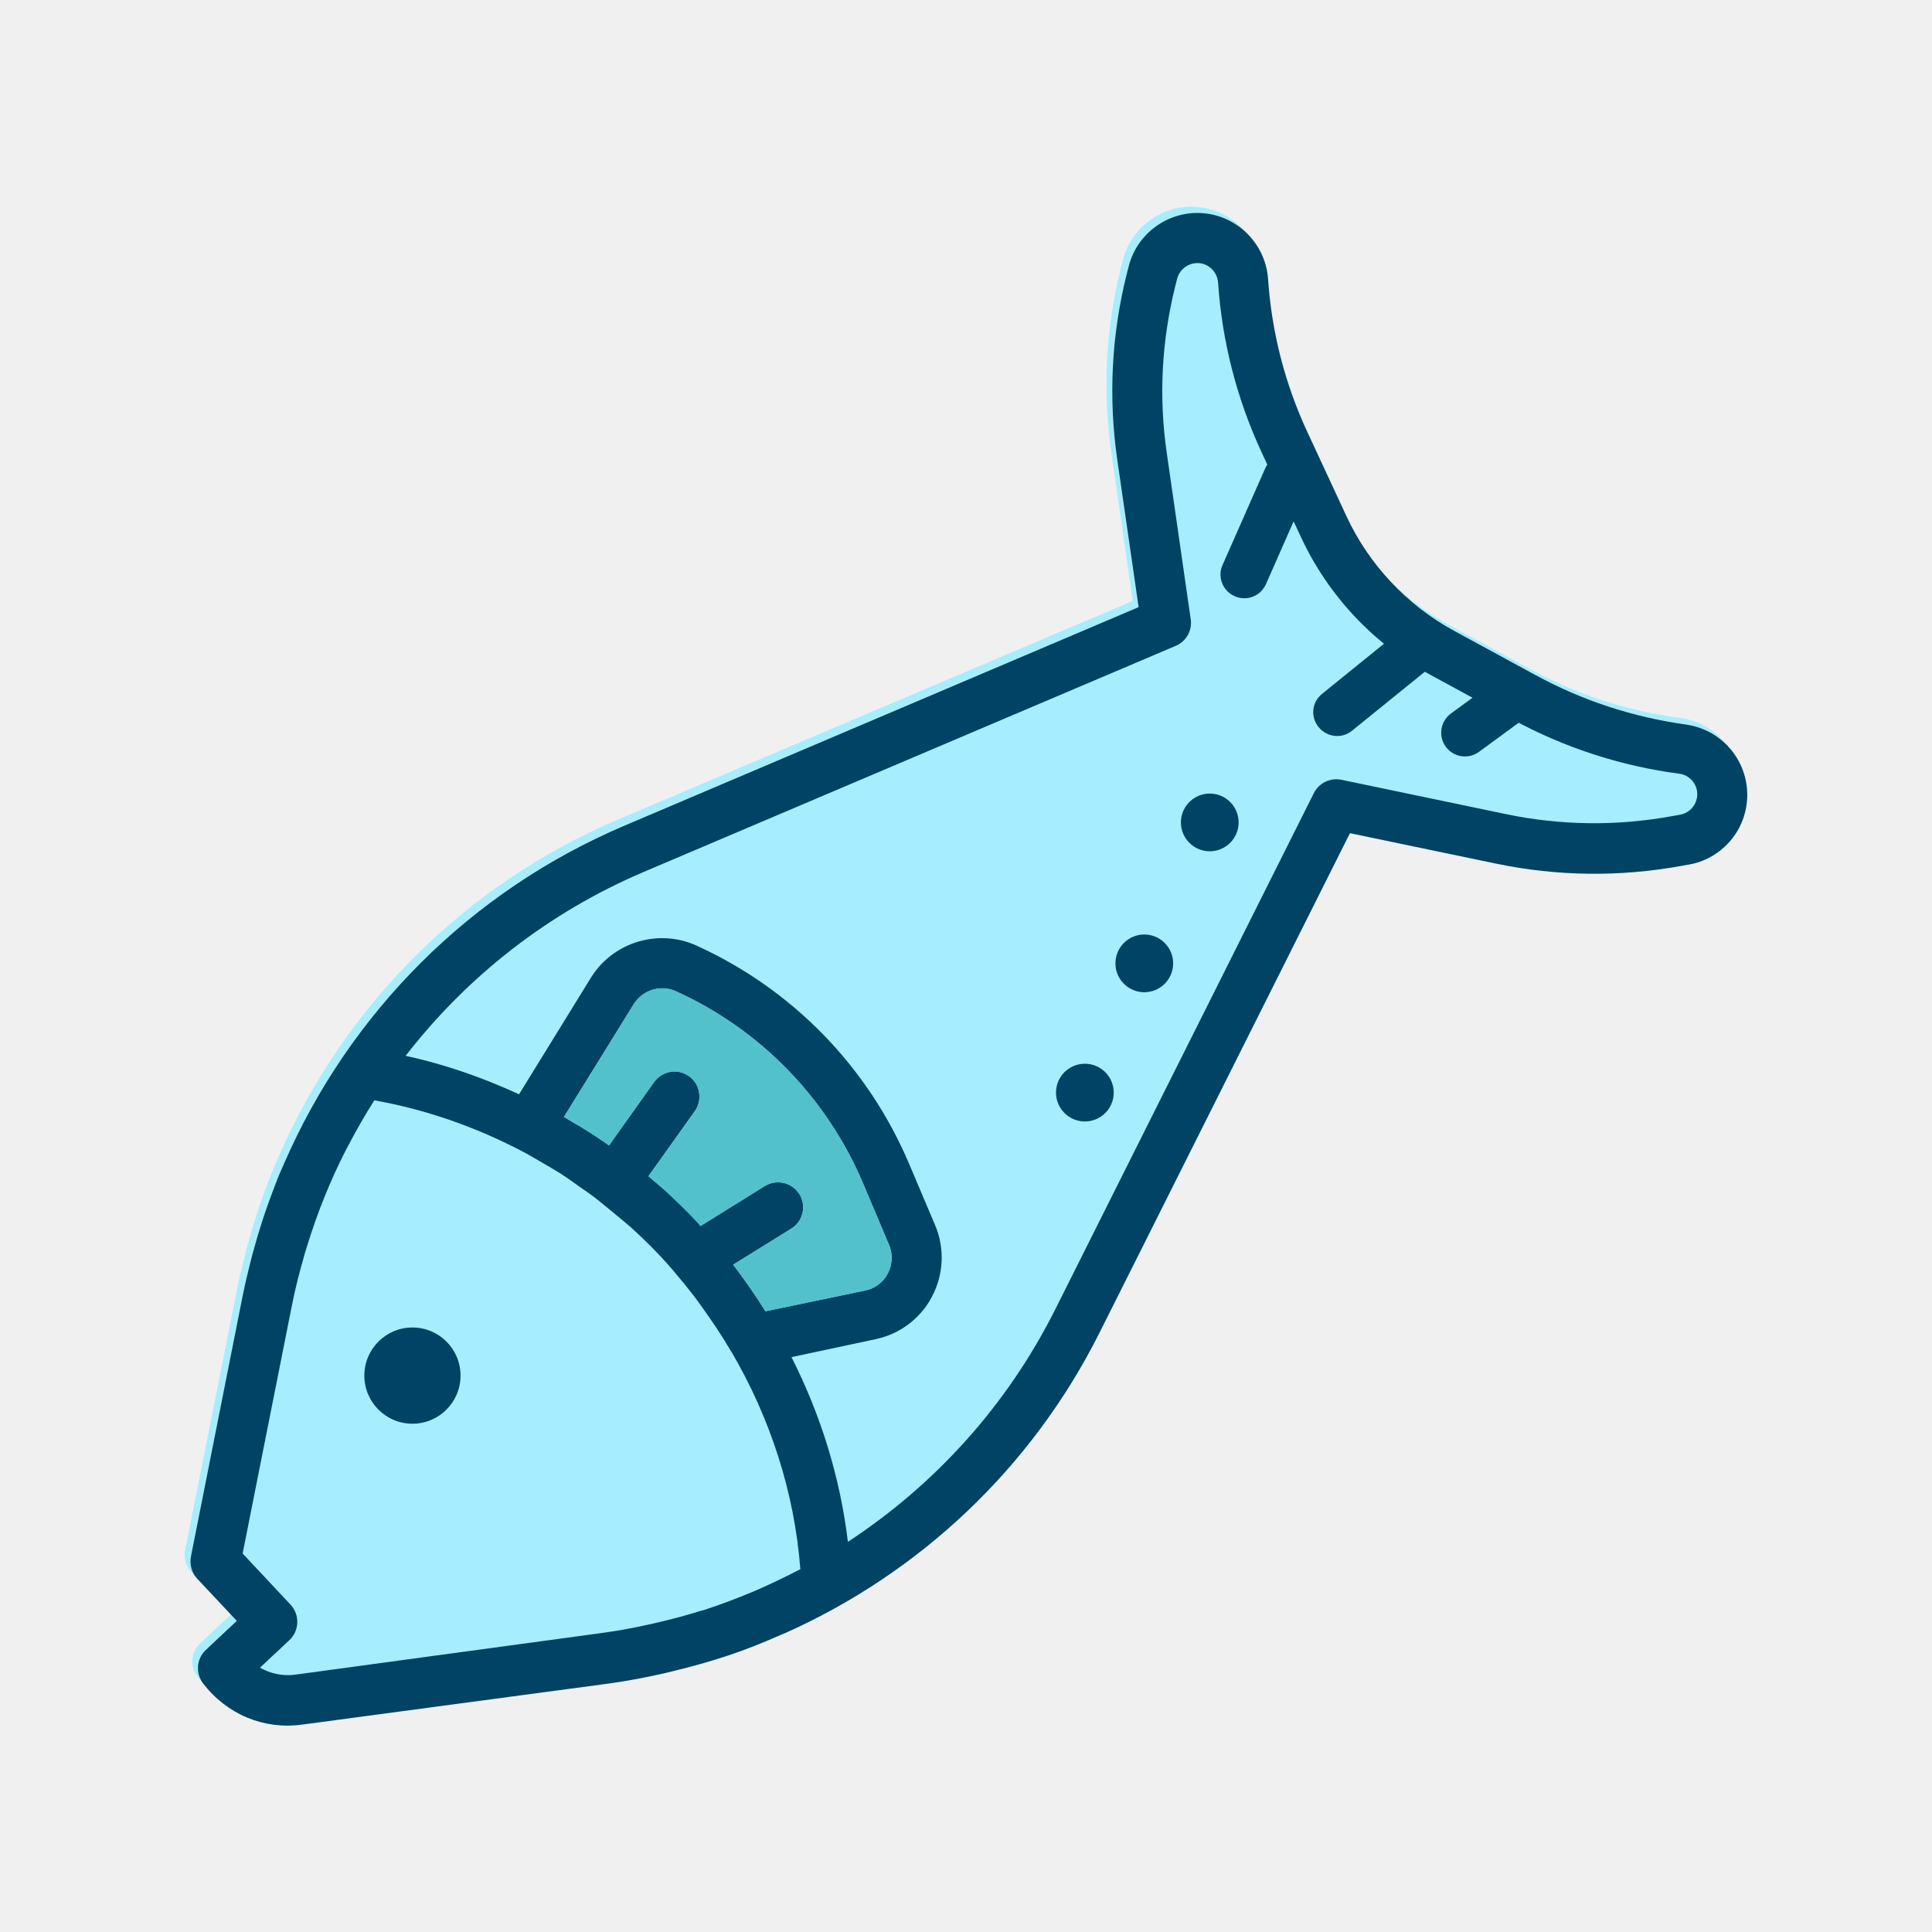
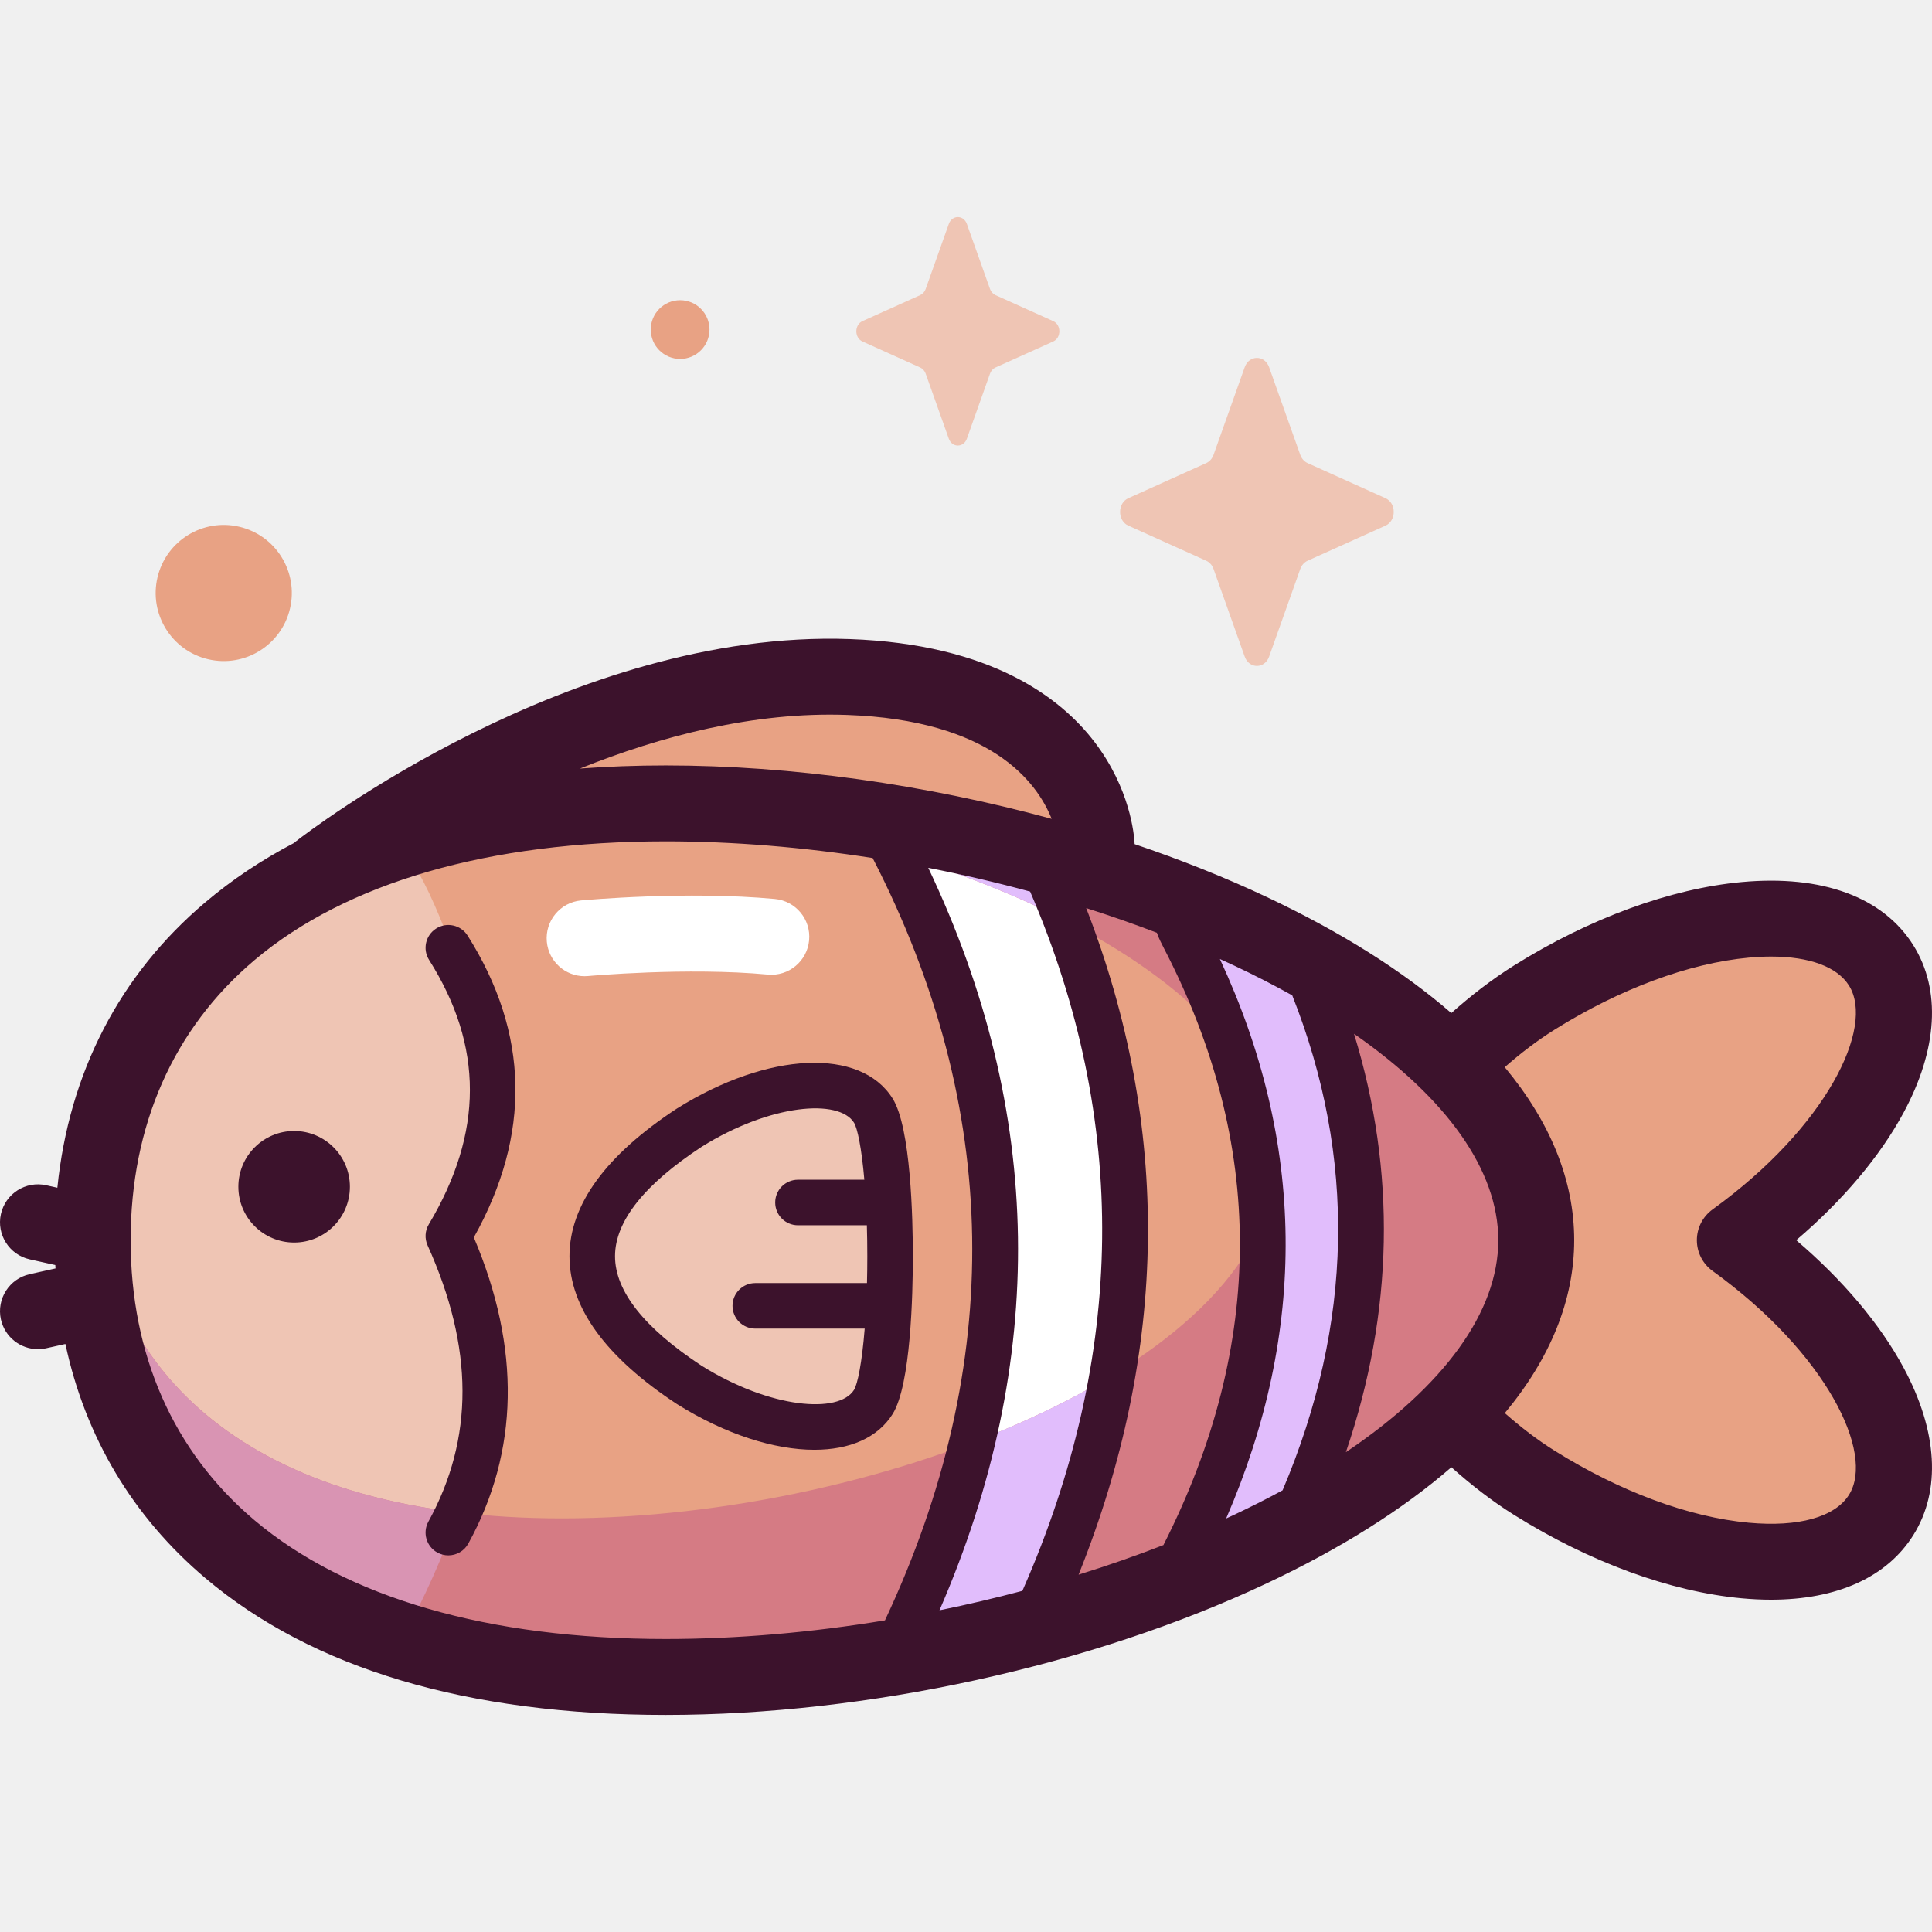
- <svg xmlns="http://www.w3.org/2000/svg" width="800px" height="800px" viewBox="0 0 1024 1024" class="icon" version="1.1">
-   <path d="M811.1 354.7L767.5 331c-24.8-13.5-45-35-56.9-60.6l-20.9-45c-11.8-25.5-18.8-52.7-20.7-80.8-1.2-17.1-13.8-31.2-30.6-34.4-19.5-3.6-38.5 8.6-43.3 27.8l-1 3.9c-8.1 32.4-9.8 65.5-5 98.6l11.3 78-272.7 115.8c-81.6 34.7-145.4 99.1-180 178.7-0.9 2.1-1.9 4.3-2.8 6.4-1.2 2.9-2.3 5.9-3.4 8.8-1.2 3.3-2.5 6.6-3.6 9.9-0.9 2.5-1.7 5.1-2.5 7.6-1.3 4-2.5 8.1-3.6 12.2-0.6 2.1-1.2 4.1-1.7 6.2-1.6 6.2-3.1 12.5-4.4 18.9L98.1 821.6c-0.8 4.2 0.4 8.6 3.3 11.7l21 22.4-16.3 15.3c-5 4.7-5.6 12.4-1.4 17.8 12.6 16.4 32.1 24.5 52.3 21.8l162-21.7c9.7-1.3 19.2-3.1 28.6-5.2 2.1-0.5 4.2-0.9 6.3-1.5 9.5-2.3 18.9-4.9 28-7.9 0.2-0.1 0.4-0.2 0.6-0.2 9.7-3.2 19.1-7 28.4-11.1 0.7-0.3 1.4-0.6 2.2-0.9 71.4-31.9 130.7-87.5 166.7-159.3l132.7-264.7 77.2 16.1c32.7 6.8 65.9 7.2 98.7 1.2l4-0.7c7.3-1.3 13.8-4.8 18.8-9.5 8.5-7.9 13.1-19.7 11.6-32-2.1-17-15.4-30.4-32.4-32.7-27.9-3.7-54.6-12.4-79.3-25.8z" fill="#A6EEFF" />
-   <path d="M218.6 729.1m-25.5 0a25.5 25.5 0 1 0 51 0 25.5 25.5 0 1 0-51 0Z" fill="#004364" />
-   <path d="M814.2 358l-43.6-23.7c-24.8-13.5-45-35-56.9-60.6l-20.9-45C681 203.2 674 176 672.1 147.9c-1.2-17.1-13.8-31.2-30.6-34.4-19.5-3.6-38.5 8.6-43.3 27.8l-1 3.9c-8.1 32.4-9.8 65.5-5 98.6l11.3 78-272.7 115.9c-81.6 34.7-145.4 99.1-180.1 178.7-0.9 2.1-1.9 4.3-2.8 6.4-1.2 2.9-2.3 5.9-3.4 8.8-1.2 3.3-2.5 6.6-3.6 9.9-0.9 2.5-1.7 5.1-2.5 7.6-1.3 4-2.5 8.1-3.6 12.2-0.6 2.1-1.2 4.1-1.7 6.2-1.6 6.2-3.1 12.5-4.4 18.9L101.2 825c-0.8 4.2 0.4 8.6 3.3 11.7l21 22.4-16.4 15.4c-5 4.7-5.6 12.4-1.4 17.8 12.6 16.4 32.1 24.5 52.3 21.8l162-21.7c9.7-1.3 19.2-3.1 28.6-5.2 2.1-0.5 4.2-0.9 6.3-1.5 9.5-2.3 18.9-4.9 28-7.9 0.2-0.1 0.4-0.2 0.6-0.2 9.7-3.2 19.1-7 28.4-11.1 0.7-0.3 1.4-0.6 2.2-0.9 71.4-31.9 130.7-87.5 166.7-159.3l132.7-264.7 77.2 16.1c32.7 6.8 65.9 7.2 98.7 1.2l4-0.7c7.3-1.3 13.8-4.8 18.8-9.5 8.5-7.9 13.1-19.7 11.6-32-2.1-17-15.4-30.4-32.4-32.7-27.8-3.9-54.5-12.6-79.2-26zM156.5 887.6c-6.6 0.9-13.1-0.5-18.7-3.7l15.6-14.6c5.3-5 5.6-13.4 0.6-18.8l-25.4-27.1 26.2-131.9c1.7-8.6 3.9-17.1 6.3-25.5 0.5-1.9 1.1-3.8 1.7-5.7 5.4-17.5 12.2-34.5 20.6-50.9 0.2-0.4 0.4-0.7 0.6-1.1 4.4-8.5 9.2-16.9 14.4-25.1 27.6 4.9 54.3 14.3 79.1 27.4 3.4 1.8 6.7 3.8 10 5.7 3.3 1.9 6.7 3.9 9.9 5.9 3.1 2 6.2 4.2 9.2 6.4 3.2 2.2 6.4 4.4 9.5 6.8 3.3 2.6 6.5 5.3 9.8 8 2.6 2.2 5.3 4.3 7.8 6.5 5.7 5.1 11.2 10.5 16.5 16.1 4.4 4.7 8.5 9.6 12.6 14.6 2 2.5 4 5 5.9 7.5 1.2 1.6 2.4 3.3 3.6 5 5.3 7.4 10.5 15.1 15.2 23.2 0 0.1 0.2 0.1 0.2 0.2 20.7 35.4 33.4 74.7 36.5 115.2-8 4.2-16.1 8-24.3 11.6-0.6 0.2-1.1 0.5-1.7 0.7-8.2 3.4-16.6 6.6-25 9.3-0.6 0.2-1.2 0.4-1.9 0.5-7.3 2.3-14.7 4.3-22.1 6-2.1 0.5-4.1 1-6.2 1.4-8.1 1.8-16.3 3.3-24.6 4.4l-161.9 22zM298.9 592l37-59.8c4.7-7.5 14.3-10.5 22.4-6.8 44.9 20.4 80.1 56.7 99.3 102.2l13.6 32.2c2.1 4.9 1.8 10.4-0.6 15.1-2.4 4.7-6.8 8-12 9.1l-52.9 11c-5.3-8.5-11-16.7-17.1-24.7l30.8-19.1c0.8-0.5 1.5-1 2.1-1.6 4.5-4.2 5.6-11.2 2.2-16.7-3.9-6.2-12-8.1-18.3-4.3l-34.1 21.2c-0.6-0.6-1-1.3-1.6-1.9-5.6-6-11.5-11.7-17.5-17.2-1.6-1.4-3.2-2.7-4.8-4.1-1.2-1.1-2.5-2.1-3.7-3.2l24.6-34.5c4.2-6 2.8-14.3-3.1-18.5-6-4.3-14.3-2.8-18.5 3.1l-23.9 33.6c-3.1-2.2-6.1-4.2-9.3-6.3-2.2-1.4-4.4-2.8-6.6-4.1-2.8-1.5-5.3-3.2-8-4.7z m600.6-172.4c0.7 5.8-3.2 11.1-8.9 12.2l-4 0.7c-29.4 5.4-59.2 5.1-88.4-1L711 413.3c-4.3-0.9-8.7 0.4-11.8 3.3-1.1 1-2.1 2.3-2.8 3.7L559.2 694.2c-25.5 50.8-63.7 92.8-109.8 123-4.1-34.1-14.3-67.1-29.9-97.9l44.6-9.5c8-1.7 15.3-5.5 21.1-11 3.6-3.4 6.6-7.3 8.9-11.8 6.1-11.7 6.7-25.5 1.5-37.7L482 617.2c-21.8-51.6-61.8-92.8-112.8-116-20.2-9.2-44.3-1.9-56 17L275.1 580c-19.3-8.9-39.4-15.9-60.1-20.4 32.6-42.1 75.7-76 126.3-97.5l281.9-119.8c5.5-2.3 8.8-8.1 7.9-14.1L618.4 240c-4.3-29.6-2.7-59.3 4.5-88.3l1-3.9c1.4-5.6 7-9.2 12.7-8.2 4.9 0.9 8.6 5.1 9 10.1 2.1 31.3 9.9 61.6 23.1 90.1l20.9 45c14.3 30.8 38.5 56.6 68.4 72.8l43.6 23.7c27.6 15 57.4 24.7 88.5 28.8 4.9 0.6 8.8 4.6 9.4 9.5z" fill="#004364" />
-   <path d="M641.2 435.9m-15.3 0a15.3 15.3 0 1 0 30.6 0 15.3 15.3 0 1 0-30.6 0Z" fill="#004364" />
-   <path d="M606.5 510.6m-15.3 0a15.3 15.3 0 1 0 30.6 0 15.3 15.3 0 1 0-30.6 0Z" fill="#004364" />
-   <path d="M575 579.1m-15.3 0a15.3 15.3 0 1 0 30.6 0 15.3 15.3 0 1 0-30.6 0Z" fill="#004364" />
-   <path d="M298.9 592l37-59.8c4.7-7.5 14.3-10.5 22.4-6.8 44.9 20.4 80.1 56.7 99.3 102.2l13.6 32.2c2.1 4.9 1.8 10.4-0.6 15.1-2.4 4.7-6.8 8-12 9.1l-52.9 11c-5.3-8.5-11-16.7-17.1-24.7l30.8-19.1c0.8-0.5 1.5-1 2.1-1.6 4.5-4.2 5.6-11.2 2.2-16.7-3.9-6.2-12-8.1-18.3-4.3l-34.1 21.2c-0.6-0.6-1-1.3-1.6-1.9-5.6-6-11.5-11.7-17.5-17.2-1.6-1.4-3.2-2.7-4.8-4.1-1.2-1.1-2.5-2.1-3.7-3.2l24.6-34.5c4.2-6 2.8-14.3-3.1-18.5-6-4.3-14.3-2.8-18.5 3.1l-23.9 33.6c-3.1-2.2-6.1-4.2-9.3-6.3-2.2-1.4-4.4-2.8-6.6-4.1-2.8-1.5-5.3-3.2-8-4.7z" fill="#52C1CC" />
-   <path d="M668.1 313.7c-3.6 3.4-8.9 4.4-13.7 2.3-6.4-2.8-9.3-10.3-6.4-16.6l22.6-51.2c2.8-6.3 10.2-9.3 16.6-6.5 6.4 2.8 9.3 10.3 6.4 16.6L671 309.6c-0.7 1.5-1.7 2.9-2.9 4.1z" fill="#004364" />
-   <path d="M811.3 378.3c-0.4 0.3-0.8 0.7-1.2 1l-26.2 19.2c-5.6 4.1-13.5 2.9-17.6-2.7-4.1-5.6-2.9-13.5 2.7-17.6l26.2-19.2c5.6-4.1 13.5-2.9 17.6 2.7 3.9 5.2 3.1 12.3-1.5 16.6z" fill="#004364" />
-   <path d="M761.5 350.9c-0.2 0.2-0.5 0.4-0.7 0.6l-44.2 35.8c-5.4 4.4-13.3 3.5-17.7-1.9-4.4-5.4-3.7-13.3 1.9-17.7l44.2-35.8c5.4-4.4 13.3-3.5 17.7 1.9 4.1 5.2 3.5 12.6-1.2 17.1z" fill="#004364" />
+ <svg xmlns="http://www.w3.org/2000/svg" id="Capa_1" enable-background="new 0 0 512 512" height="512" viewBox="0 0 512 512" width="512">
+   <g>
+     <g>
+       <path d="m459.747 328.661c32.78-23.686 49.963-54.935 38.798-72.793-12.16-19.449-53.326-15.642-91.947 8.504-8.093 5.06-15.484 11.41-21.967 17.927-30.419-30.507-87.788-54.153-147.551-64.167 31.29 2.461 53.567 6.212 53.567 6.212s-.929-42.613-65.789-44.929c-71.08-2.539-140.234 51.476-140.234 51.476 1.41-.565 2.851-1.104 4.306-1.631-44.17 20.214-64.368 57.162-64.368 99.401 0 63.928 46.251 115.752 151.891 115.752 78.417 0 167.501-28.561 208.214-69.427 6.499 6.552 13.895 12.939 21.931 17.963 38.621 24.146 79.788 27.953 91.947 8.504 11.165-17.857-6.018-49.106-38.798-72.792z" fill="#e8a284" />
+       <path d="m107.973 226.476c-71.975 13.432-83.411 48.864-83.411 102.185s10.155 92.043 82.13 105.476c11.078-20.51 19.437-42.449 23.052-66.887l-10.245-40.443 11.526-37.721c-7.737-30.257-15.424-51.592-23.052-62.61z" fill="#efc5b4" />
+       <path d="m275.62 430.634h-36.08c37.426-64.967 34.504-132.692 0-209.948h36.081c31.325 71.342 31.325 141.325-.001 209.948z" fill="#fff" />
+       <path d="m344.044 400.128-28.147 10.122c26.005-45.141 24.814-112.443.839-166.123l27.308 10.122c21.766 49.571 21.766 98.197 0 145.879z" fill="#fff" />
+       <path d="m176.453 212.909c-4.887 0-9.646.113-14.28.33 83.308 4.014 175.495 44.745 175.495 94.408 0 52.323-102.328 94.738-188.79 94.738-80.883 0-119.226-37.12-123.837-84.745-.316 3.628-.479 7.303-.479 11.02 0 63.929 46.251 115.753 151.891 115.753s230.665-51.824 230.665-115.753c.001-63.927-125.025-115.751-230.665-115.751z" fill="#d57b84" />
+       <path d="m316.736 244.127c5.396 12.083 9.627 24.858 12.665 37.914 5.31 8.145 8.267 16.732 8.267 25.606 0 5.072-.972 10.049-2.788 14.906 1.258 31.951-4.82 63.112-18.983 87.698l28.147-10.122c21.766-47.682 21.766-96.309 0-145.879z" fill="#e1bdfc" />
+       <path d="m296.175 363.55c-10.62 6.619-22.806 12.585-35.996 17.743-4.45 16.69-11.284 33.102-20.639 49.341h36.081c10.142-22.218 16.979-44.581 20.554-67.084z" fill="#e1bdfc" />
+       <path d="m239.54 220.686c1.064 2.382 2.097 4.755 3.101 7.119 15.372 4.885 29.821 10.834 42.593 17.638-2.039-6.019-4.285-12.047-6.774-18.086-9.045-2.532-18.291-4.766-27.646-6.671z" fill="#e1bdfc" />
+       <path d="m101.234 433.038c1.782.382 3.595.751 5.458 1.099 5.763-10.67 10.781-21.733 14.787-33.327-62.231-7.529-92.383-41.284-96.439-83.169-.316 3.628-.479 7.303-.479 11.021.001 45.98 23.93 85.699 76.673 104.376z" fill="#d994b3" />
+       <g fill="#efc5b4">
+         <path d="m231.441 294.325c-6.449-10.315-28.281-8.296-48.763 4.51-34.257 22.477-34.344 45.612 0 68.19 20.482 12.805 42.314 14.825 48.763 4.51 5.921-9.471 5.921-67.74 0-77.21z" />
+         <path d="m336.326 97.313 8.263 23.233c.354.995 1.054 1.783 1.938 2.181l20.642 9.3c2.916 1.314 2.916 5.96 0 7.274l-20.642 9.3c-.884.398-1.584 1.186-1.938 2.181l-8.263 23.234c-1.167 3.282-5.296 3.282-6.463 0l-8.263-23.234c-.354-.995-1.054-1.783-1.938-2.181l-20.642-9.3c-2.916-1.314-2.916-5.96 0-7.274l20.642-9.3c.884-.398 1.584-1.187 1.938-2.181l8.263-23.233c1.167-3.282 5.296-3.282 6.463 0z" />
+         <path d="m256.235 59.354 6.129 17.234c.262.738.782 1.323 1.438 1.618l15.312 6.898c2.163.975 2.163 4.421 0 5.396l-15.312 6.898c-.656.295-1.175.88-1.438 1.618l-6.129 17.234c-.866 2.435-3.928 2.435-4.794 0l-6.129-17.234c-.262-.738-.782-1.323-1.438-1.618l-15.312-6.898c-2.163-.975-2.163-4.421 0-5.396l15.312-6.898c.656-.296 1.175-.88 1.438-1.618l6.129-17.234c.865-2.435 3.928-2.435 4.794 0z" />
+       </g>
+       <ellipse cx="59.318" cy="157.098" fill="#e8a284" rx="18.042" ry="18.042" transform="matrix(.23 -.973 .973 .23 -107.206 178.735)" />
+       <circle cx="180.241" cy="87.339" fill="#e8a284" r="7.783" />
+     </g>
+     <g>
+       <g fill="#3c122c">
+         <path d="m118.814 412.191c-.983 0-1.98-.241-2.902-.748-2.921-1.606-3.987-5.275-2.382-8.196 12.116-22.042 12.047-45.991-.214-73.214-.81-1.798-.69-3.878.32-5.571 14.499-24.295 14.525-47.215.081-70.07-1.781-2.818-.941-6.546 1.877-8.326 2.817-1.782 6.545-.941 8.326 1.877 16.331 25.839 16.882 52.734 1.65 79.989 12.464 29.399 11.977 56.681-1.463 81.129-1.098 2-3.163 3.13-5.293 3.13z" />
+         <path d="m476.022 328.661c12.332-10.522 22.234-22.243 28.461-33.816 9.036-16.793 9.956-32.53 2.591-44.31-8-12.796-24.163-18.757-45.506-16.78-18.901 1.748-40.317 9.592-60.302 22.087-5.951 3.721-11.52 8.059-16.654 12.632-12.792-11.107-29.194-21.467-48.925-30.763-11.006-5.186-22.762-9.867-34.998-14.003-.128-2.669-1.224-14.738-10.613-27.058-8.925-11.711-27.423-25.952-64.858-27.288-73.904-2.645-143.844 51.304-146.786 53.602-.17.133-.324.277-.483.418-8.617 4.513-16.475 9.764-23.552 15.749-22.716 19.213-36.106 45.159-39.197 75.629l-2.959-.657c-5.424-1.206-10.797 2.216-12 7.639-1.204 5.423 2.216 10.796 7.639 12l6.777 1.505c.014.301.033.6.05.901l-6.827 1.516c-5.423 1.204-8.844 6.577-7.639 12 1.041 4.689 5.198 7.88 9.81 7.88.722 0 1.455-.078 2.19-.241l5.092-1.131c5.263 24.612 17.811 45.735 37.064 62.019 28.466 24.075 69.532 36.282 122.056 36.282 53.373 0 112.901-13.033 159.235-34.863 19.741-9.3 36.149-19.666 48.944-30.78 5.139 4.595 10.708 8.944 16.634 12.649 19.986 12.495 41.401 20.34 60.303 22.088 2.68.247 5.276.37 7.787.37 17.486-.001 30.725-5.962 37.72-17.151 7.364-11.78 6.445-27.516-2.591-44.31-6.228-11.572-16.131-23.293-28.463-33.815zm-78.961 0c0 18.996-14.385 38.683-40.382 56.181 12.661-37.238 13.379-74.361 2.154-110.879 24.628 17.124 38.228 36.236 38.228 54.698zm-88.611-77.364c26.854 51.726 26.844 104.87-.029 157.954-.033.066-.059.134-.089.201-7.281 2.835-14.801 5.456-22.496 7.849 23.817-59.406 24.499-118.675 2.014-176.653 6.382 2.026 12.636 4.211 18.731 6.543.491 1.435 1.248 2.91 1.869 4.106zm-59.478 175.449c28.719-66.085 27.726-132.154-2.972-196.761 9.105 1.784 18.137 3.887 26.997 6.295 26.117 60.661 25.44 122.921-2.054 185.309-7.233 1.922-14.573 3.647-21.971 5.157zm-24.472-237.279c37.926 1.354 50.22 17.572 54.199 27.537-33.352-9.093-68.993-14.154-102.246-14.154-7.841 0-15.42.278-22.746.821 21.346-8.574 46.071-15.098 70.793-14.204zm-157.112 213.363c-21.436-18.13-32.767-43.777-32.767-74.169s11.331-56.04 32.767-74.169c24.385-20.624 62.099-31.525 109.065-31.525 17.82 0 36.356 1.537 54.808 4.422 34.07 66.196 35.158 134.116 3.265 202.023-19.527 3.224-39.202 4.942-58.073 4.942-46.966.001-84.679-10.901-109.065-31.524zm259.726-1.419c-.717.337-1.446.667-2.169 1 21.561-49.788 21.006-99.565-1.664-148.267 1.287.582 2.566 1.17 3.833 1.767 5.401 2.545 10.516 5.172 15.345 7.869 17.029 42.997 16.173 87.028-2.561 131.166-4.069 2.206-8.326 4.365-12.784 6.465zm162.902-5.289c-3.707 5.932-13.403 8.633-26.595 7.413-15.832-1.464-34.118-8.252-51.491-19.114-4.607-2.88-9.004-6.289-13.142-9.934 12.076-14.524 18.39-30.002 18.39-45.826 0-15.833-6.32-31.318-18.409-45.85 4.132-3.623 8.534-7.017 13.162-9.91 17.371-10.861 35.658-17.649 51.49-19.113 2.082-.192 4.076-.287 5.973-.287 10.129 0 17.499 2.705 20.622 7.7 6.901 11.037-5.983 37.502-36.16 59.308-2.618 1.891-4.168 4.924-4.168 8.153s1.55 6.262 4.168 8.153c30.178 21.805 43.061 48.269 36.16 59.307z" />
+         <path d="m236.558 291.125c-8.48-13.565-33.02-12.451-57.08 2.592-.037.023-.075.047-.112.071-18.872 12.382-28.444 25.541-28.45 39.112-.006 13.577 9.564 26.755 28.445 39.167.038.025.077.05.116.074 12.81 8.009 25.752 12.069 36.338 12.069 9.297 0 16.776-3.134 20.742-9.477 4.836-7.736 5.358-31.812 5.358-41.805.002-9.991-.52-34.067-5.357-41.803zm-50.623 70.818c-15.231-10.025-22.952-19.795-22.947-29.038.004-9.237 7.724-18.99 22.945-28.989 18.278-11.406 36.394-12.787 40.391-6.393.89 1.424 2.001 6.632 2.735 15.115h-17.588c-3.333 0-6.035 2.702-6.035 6.035s2.702 6.035 6.035 6.035h18.258c.075 2.578.117 5.316.117 8.22 0 2.485-.031 4.851-.086 7.098h-29.601c-3.333 0-6.035 2.702-6.035 6.035s2.702 6.035 6.035 6.035h28.994c-.73 9.148-1.899 14.751-2.828 16.238-3.998 6.395-22.111 5.016-40.39-6.391z" />
+       </g>
+       <path d="m154.919 258.7c-5.136 0-9.521-3.914-10.005-9.129-.514-5.53 3.551-10.431 9.082-10.946 1.134-.106 28.038-2.561 51.348-.386 5.531.516 9.597 5.418 9.082 10.949-.516 5.531-5.414 9.606-10.95 9.081-21.41-1.996-47.357.363-47.616.387-.316.03-.63.044-.941.044z" fill="#fff" />
+       <circle cx="77.949" cy="314.504" fill="#3c122c" r="14.779" />
+     </g>
+   </g>
</svg>
